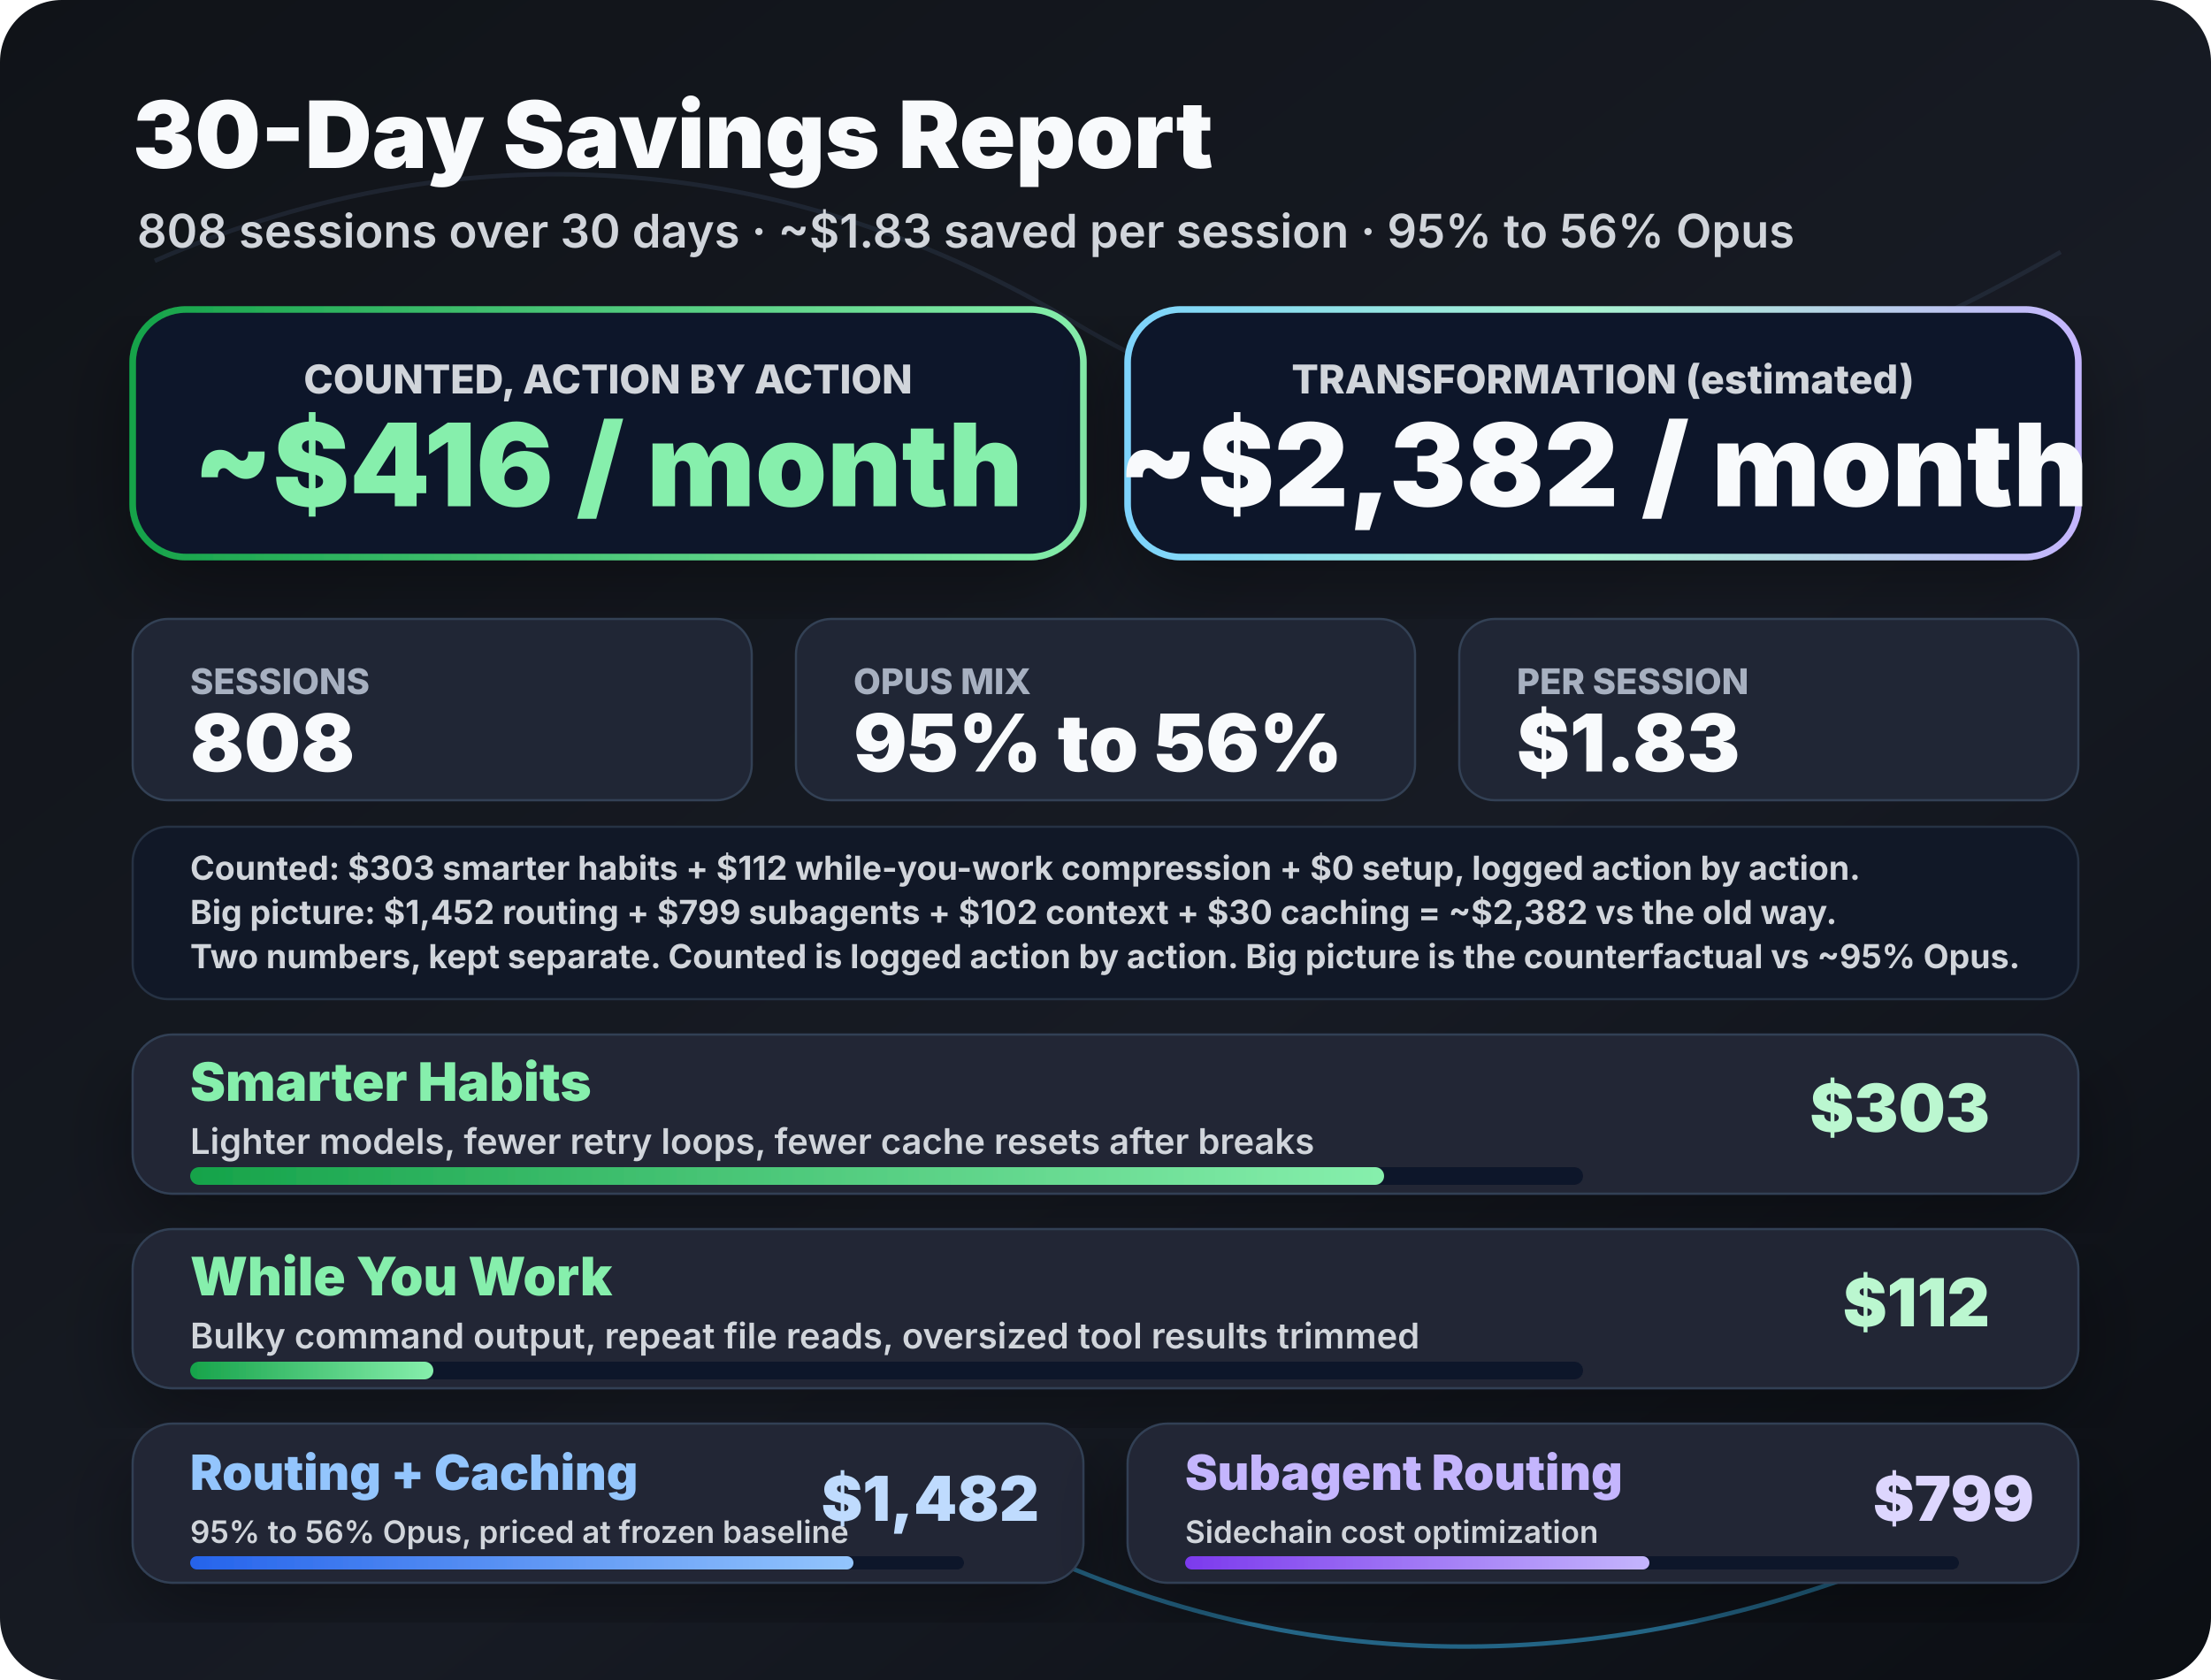
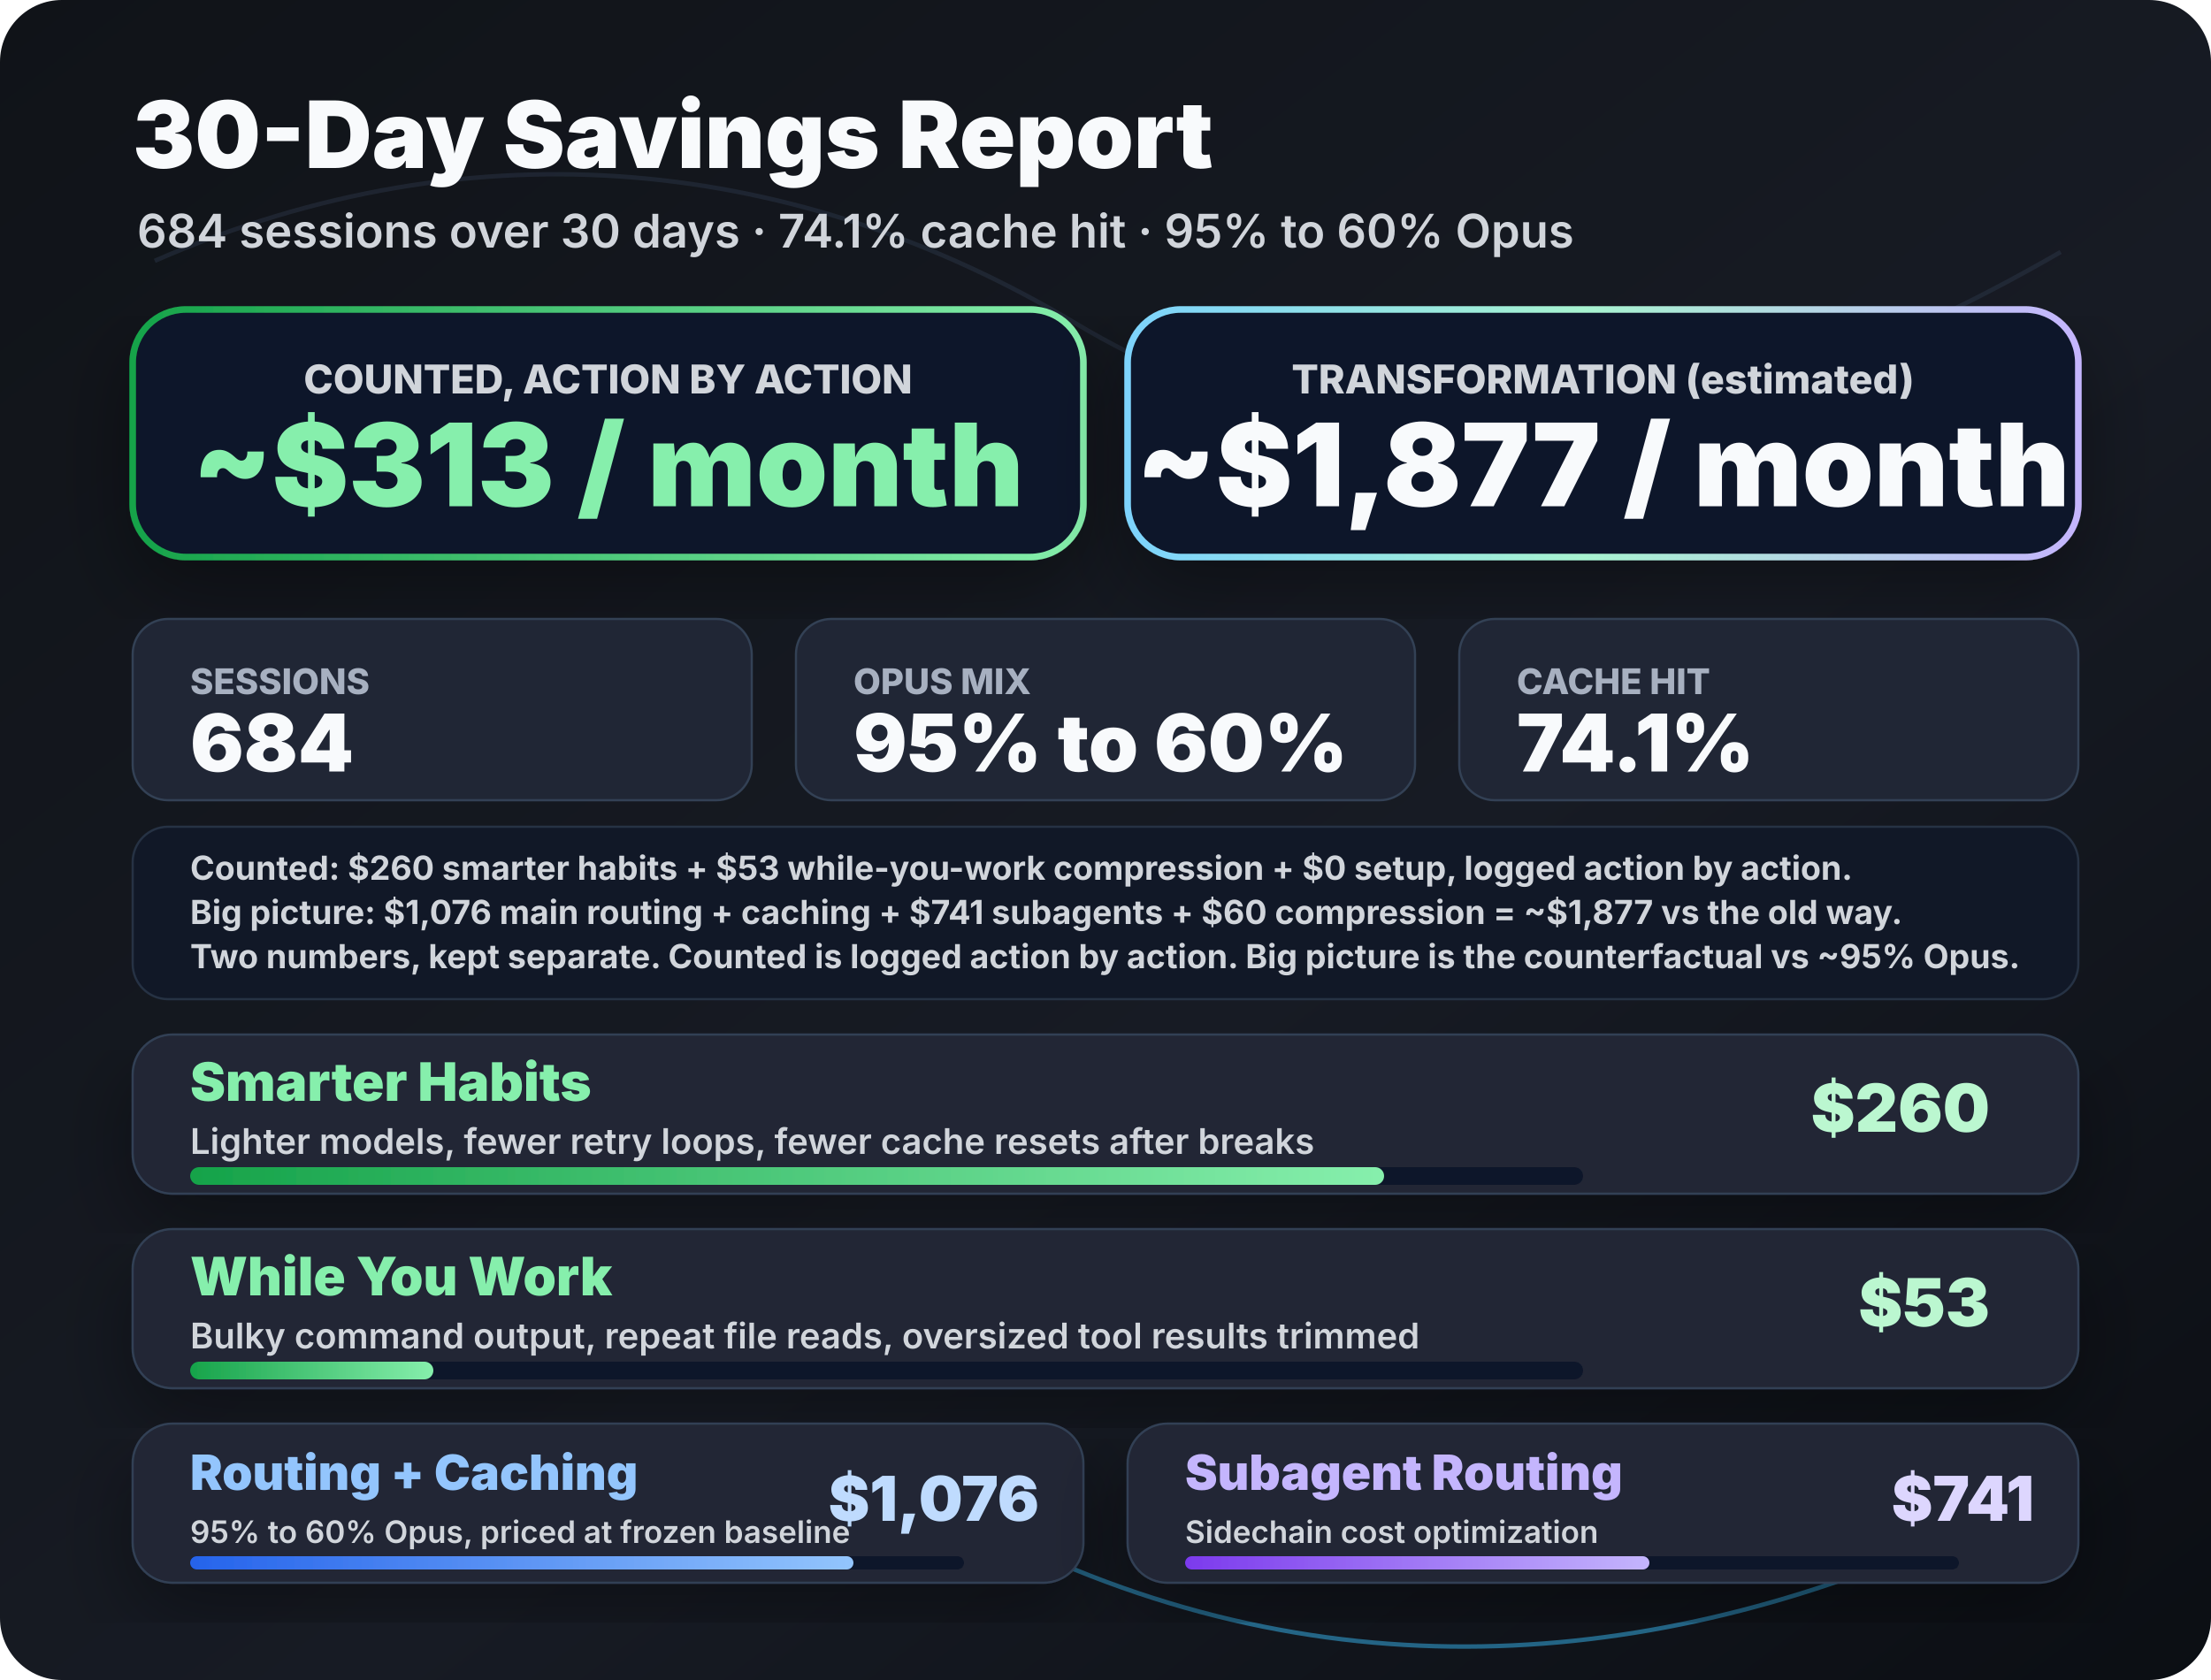
<svg xmlns="http://www.w3.org/2000/svg" viewBox="0 0 1000 760" width="1000" height="760" role="img" aria-labelledby="title desc">
  <defs>
    <linearGradient id="bg" x1="0" y1="0" x2="1" y2="1">
      <stop offset="0%" stop-color="#101318" />
      <stop offset="58%" stop-color="#171b24" />
      <stop offset="100%" stop-color="#0b0e13" />
    </linearGradient>
    <linearGradient id="totalGlow" x1="0" y1="0" x2="1" y2="0">
      <stop offset="0%" stop-color="#7dd3fc" />
      <stop offset="48%" stop-color="#a7f3d0" />
      <stop offset="100%" stop-color="#c4b5fd" />
    </linearGradient>
    <linearGradient id="measuredFill" x1="0" y1="0" x2="1" y2="0">
      <stop offset="0%" stop-color="#16a34a" />
      <stop offset="100%" stop-color="#86efac" />
    </linearGradient>
    <linearGradient id="routingFill" x1="0" y1="0" x2="1" y2="0">
      <stop offset="0%" stop-color="#2563eb" />
      <stop offset="100%" stop-color="#93c5fd" />
    </linearGradient>
    <linearGradient id="subagentFill" x1="0" y1="0" x2="1" y2="0">
      <stop offset="0%" stop-color="#7c3aed" />
      <stop offset="100%" stop-color="#c4b5fd" />
    </linearGradient>
    <filter id="softShadow" x="-10%" y="-10%" width="120%" height="135%">
      <feDropShadow dx="0" dy="14" stdDeviation="18" flood-color="#000000" flood-opacity="0.36" />
    </filter>
    <style>
      .bgText { font-family: Inter, ui-sans-serif, -apple-system, BlinkMacSystemFont, "Segoe UI", sans-serif; }
      .mono { font-family: "SF Mono", "Fira Code", ui-monospace, monospace; }
      .muted { fill: #d1d5db; }
      .quiet { fill: #a7b0c0; }
      .strong { fill: #f8fafc; }
      .headline { animation: fadeHead 16400ms ease-in-out infinite; }
      .metric { animation-duration: 16400ms; animation-timing-function: ease-in-out; animation-iteration-count: infinite; }
      .m1 { animation-name: fadeM1; }
      .m2 { animation-name: fadeM2; }
      .m3 { animation-name: fadeM3; }
      .assumption { animation: fadeAssumption 16400ms ease-in-out infinite; }
      .card { animation-duration: 16400ms; animation-timing-function: cubic-bezier(.2,.9,.2,1); animation-iteration-count: infinite; }
      .card1 { animation-name: riseCard1; }
      .card2 { animation-name: riseCard2; }
      .card3 { animation-name: riseCard3; }
      .card4 { animation-name: riseCard4; }
      .barFill { transform-box: fill-box; transform-origin: left center; animation-duration: 16400ms; animation-timing-function: cubic-bezier(.16,1,.3,1); animation-iteration-count: infinite; }
      .b1 { animation-name: loadB1; }
      .b2 { animation-name: loadB2; }
      .b3 { animation-name: loadB3; }
      .b4 { animation-name: loadB4; }
      .totalBox { animation: riseTotal 16400ms cubic-bezier(.2,.9,.2,1) infinite; }
      .pulse { opacity: .48; animation: breathe 4400ms ease-in-out infinite; }
      @keyframes fadeHead { 0%, 96%, 100% { opacity: 0; } 8%, 90% { opacity: 1; } }
      @keyframes riseTotal { 0%, 4%, 96%, 100% { opacity: 0; transform: translateY(18px); } 14%, 90% { opacity: 1; transform: translateY(0); } }
      @keyframes fadeM1 { 0%, 10%, 96%, 100% { opacity: 0; } 18%, 90% { opacity: 1; } }
      @keyframes fadeM2 { 0%, 12%, 96%, 100% { opacity: 0; } 20%, 90% { opacity: 1; } }
      @keyframes fadeM3 { 0%, 14%, 96%, 100% { opacity: 0; } 22%, 90% { opacity: 1; } }
      @keyframes fadeAssumption { 0%, 20%, 96%, 100% { opacity: 0; } 30%, 90% { opacity: 1; } }
      @keyframes riseCard1 { 0%, 26%, 96%, 100% { opacity: 0; transform: translateY(18px); } 36%, 90% { opacity: 1; transform: translateY(0); } }
      @keyframes riseCard2 { 0%, 34%, 96%, 100% { opacity: 0; transform: translateY(18px); } 44%, 90% { opacity: 1; transform: translateY(0); } }
      @keyframes riseCard3 { 0%, 42%, 96%, 100% { opacity: 0; transform: translateY(18px); } 52%, 90% { opacity: 1; transform: translateY(0); } }
      @keyframes riseCard4 { 0%, 50%, 96%, 100% { opacity: 0; transform: translateY(18px); } 60%, 90% { opacity: 1; transform: translateY(0); } }
      @keyframes loadB1 { 0%, 38%, 96%, 100% { transform: scaleX(0); } 52%, 90% { transform: scaleX(1); } }
      @keyframes loadB2 { 0%, 46%, 96%, 100% { transform: scaleX(0); } 60%, 90% { transform: scaleX(1); } }
      @keyframes loadB3 { 0%, 54%, 96%, 100% { transform: scaleX(0); } 68%, 90% { transform: scaleX(1); } }
      @keyframes loadB4 { 0%, 62%, 96%, 100% { transform: scaleX(0); } 76%, 90% { transform: scaleX(1); } }
      @keyframes breathe { 0%, 100% { opacity: .24; } 50% { opacity: .7; } }
      @media (prefers-reduced-motion: reduce) {
        .headline, .metric, .assumption, .card, .barFill, .totalBox, .pulse { animation: none; opacity: 1; transform: none; }
      }
    </style>
  </defs>
  <rect width="1000" height="760" rx="28" fill="url(#bg)" />
  <path d="M70 118 C216 54 362 72 486 146 C616 224 766 210 932 114" fill="none" stroke="#334155" stroke-width="2" opacity=".36" />
  <path class="pulse" d="M74 704 C218 638 354 656 486 710 C638 772 790 746 926 674" fill="none" stroke="#38bdf8" stroke-width="2" />
  <g class="headline bgText">
    <text x="60" y="76" class="strong" font-size="42" font-weight="850" letter-spacing="0">30-Day Savings Report</text>
-     <text x="62" y="112" class="muted" font-size="21" font-weight="560">808 sessions over 30 days · ~$1.83 saved per session · 95% to 56% Opus</text>
+     <text x="62" y="112" class="muted" font-size="21" font-weight="560">684 sessions over 30 days · 74.1% cache hit · 95% to 60% Opus</text>
  </g>
  <g class="totalBox bgText" filter="url(#softShadow)">
    <rect x="60" y="140" width="430" height="112" rx="24" fill="#0f172a" stroke="url(#measuredFill)" stroke-width="3" />
    <text x="275" y="178" fill="#d1d5db" font-size="18" font-weight="800" text-anchor="middle">COUNTED, ACTION BY ACTION</text>
-     <text x="275" y="229" fill="#86efac" font-size="52" font-weight="900" text-anchor="middle">~$416 / month</text>
+     <text x="275" y="229" fill="#86efac" font-size="52" font-weight="900" text-anchor="middle">~$313 / month</text>
  </g>
  <g class="totalBox bgText" filter="url(#softShadow)">
    <rect x="510" y="140" width="430" height="112" rx="24" fill="#0f172a" stroke="url(#totalGlow)" stroke-width="3" />
    <text x="725" y="178" fill="#d1d5db" font-size="18" font-weight="800" text-anchor="middle">TRANSFORMATION (estimated)</text>
-     <text x="725" y="229" fill="#f8fafc" font-size="52" font-weight="900" text-anchor="middle">~$2,382 / month</text>
+     <text x="725" y="229" fill="#f8fafc" font-size="52" font-weight="900" text-anchor="middle">~$1,877 / month</text>
  </g>
  <g class="metric bgText m1">
    <rect x="60" y="280" width="280" height="82" rx="16" fill="#202635" stroke="#334155" />
    <text x="86" y="314" class="quiet" font-size="16" font-weight="800">SESSIONS</text>
-     <text x="86" y="349" class="strong" font-size="36" font-weight="850">808</text>
+     <text x="86" y="349" class="strong" font-size="36" font-weight="850">684</text>
  </g>
  <g class="metric bgText m2">
    <rect x="360" y="280" width="280" height="82" rx="16" fill="#202635" stroke="#334155" />
    <text x="386" y="314" class="quiet" font-size="16" font-weight="800">OPUS MIX</text>
-     <text x="386" y="349" class="strong" font-size="36" font-weight="850">95% to 56%</text>
+     <text x="386" y="349" class="strong" font-size="36" font-weight="850">95% to 60%</text>
  </g>
  <g class="metric bgText m3">
    <rect x="660" y="280" width="280" height="82" rx="16" fill="#202635" stroke="#334155" />
-     <text x="686" y="314" class="quiet" font-size="16" font-weight="800">PER SESSION</text>
-     <text x="686" y="349" class="strong" font-size="36" font-weight="850">$1.83</text>
+     <text x="686" y="314" class="quiet" font-size="16" font-weight="800">CACHE HIT</text>
+     <text x="686" y="349" class="strong" font-size="36" font-weight="850">74.1%</text>
  </g>
  <g class="assumption bgText">
    <rect x="60" y="374" width="880" height="78" rx="16" fill="#111827" stroke="#263244" />
-     <text x="86" y="398" fill="#d1d5db" font-size="15" font-weight="720">Counted: $303 smarter habits + $112 while-you-work compression + $0 setup, logged action by action.</text>
-     <text x="86" y="418" fill="#d1d5db" font-size="15" font-weight="720">Big picture: $1,452 routing + $799 subagents + $102 context + $30 caching = ~$2,382 vs the old way.</text>
+     <text x="86" y="398" fill="#d1d5db" font-size="15" font-weight="720">Counted: $260 smarter habits + $53 while-you-work compression + $0 setup, logged action by action.</text>
+     <text x="86" y="418" fill="#d1d5db" font-size="15" font-weight="720">Big picture: $1,076 main routing + caching + $741 subagents + $60 compression = ~$1,877 vs the old way.</text>
    <text x="86" y="438" fill="#d1d5db" font-size="15" font-weight="720">Two numbers, kept separate. Counted is logged action by action. Big picture is the counterfactual vs ~95% Opus.</text>
  </g>
  <g class="bgText card card1" filter="url(#softShadow)">
    <rect x="60" y="468" width="880" height="72" rx="18" fill="#202635" stroke="#334155" />
    <text x="86" y="498" fill="#86efac" font-size="24" font-weight="850">Smarter Habits</text>
    <text x="86" y="522" class="muted" font-size="16" font-weight="560">Lighter models, fewer retry loops, fewer cache resets after breaks</text>
-     <text x="900" y="512" fill="#bbf7d0" font-size="30" font-weight="900" text-anchor="end">$303</text>
+     <text x="900" y="512" fill="#bbf7d0" font-size="30" font-weight="900" text-anchor="end">$260</text>
    <rect x="86" y="528" width="630" height="8" rx="4" fill="#0f172a" />
    <rect class="barFill b1" x="86" y="528" width="540" height="8" rx="4" fill="url(#measuredFill)" />
  </g>
  <g class="bgText card card2" filter="url(#softShadow)">
    <rect x="60" y="556" width="880" height="72" rx="18" fill="#202635" stroke="#334155" />
    <text x="86" y="586" fill="#86efac" font-size="24" font-weight="850">While You Work</text>
    <text x="86" y="610" class="muted" font-size="16" font-weight="560">Bulky command output, repeat file reads, oversized tool results trimmed</text>
-     <text x="900" y="600" fill="#bbf7d0" font-size="30" font-weight="900" text-anchor="end">$112</text>
+     <text x="900" y="600" fill="#bbf7d0" font-size="30" font-weight="900" text-anchor="end">$53</text>
    <rect x="86" y="616" width="630" height="8" rx="4" fill="#0f172a" />
    <rect class="barFill b2" x="86" y="616" width="110" height="8" rx="4" fill="url(#measuredFill)" />
  </g>
  <g class="bgText card card3" filter="url(#softShadow)">
    <rect x="60" y="644" width="430" height="72" rx="18" fill="#202635" stroke="#334155" />
    <text x="86" y="674" fill="#93c5fd" font-size="22" font-weight="850">Routing + Caching</text>
-     <text x="86" y="698" class="muted" font-size="14" font-weight="560">95% to 56% Opus, priced at frozen baseline</text>
-     <text x="470" y="688" fill="#bfdbfe" font-size="28" font-weight="900" text-anchor="end">$1,482</text>
+     <text x="86" y="698" class="muted" font-size="14" font-weight="560">95% to 60% Opus, priced at frozen baseline</text>
+     <text x="470" y="688" fill="#bfdbfe" font-size="28" font-weight="900" text-anchor="end">$1,076</text>
    <rect x="86" y="704" width="350" height="6" rx="3" fill="#0f172a" />
    <rect class="barFill b3" x="86" y="704" width="300" height="6" rx="3" fill="url(#routingFill)" />
  </g>
  <g class="bgText card card4" filter="url(#softShadow)">
    <rect x="510" y="644" width="430" height="72" rx="18" fill="#202635" stroke="#334155" />
    <text x="536" y="674" fill="#c4b5fd" font-size="22" font-weight="850">Subagent Routing</text>
    <text x="536" y="698" class="muted" font-size="14" font-weight="560">Sidechain cost optimization</text>
-     <text x="920" y="688" fill="#ddd6fe" font-size="28" font-weight="900" text-anchor="end">$799</text>
+     <text x="920" y="688" fill="#ddd6fe" font-size="28" font-weight="900" text-anchor="end">$741</text>
    <rect x="536" y="704" width="350" height="6" rx="3" fill="#0f172a" />
    <rect class="barFill b4" x="536" y="704" width="210" height="6" rx="3" fill="url(#subagentFill)" />
  </g>
</svg>
